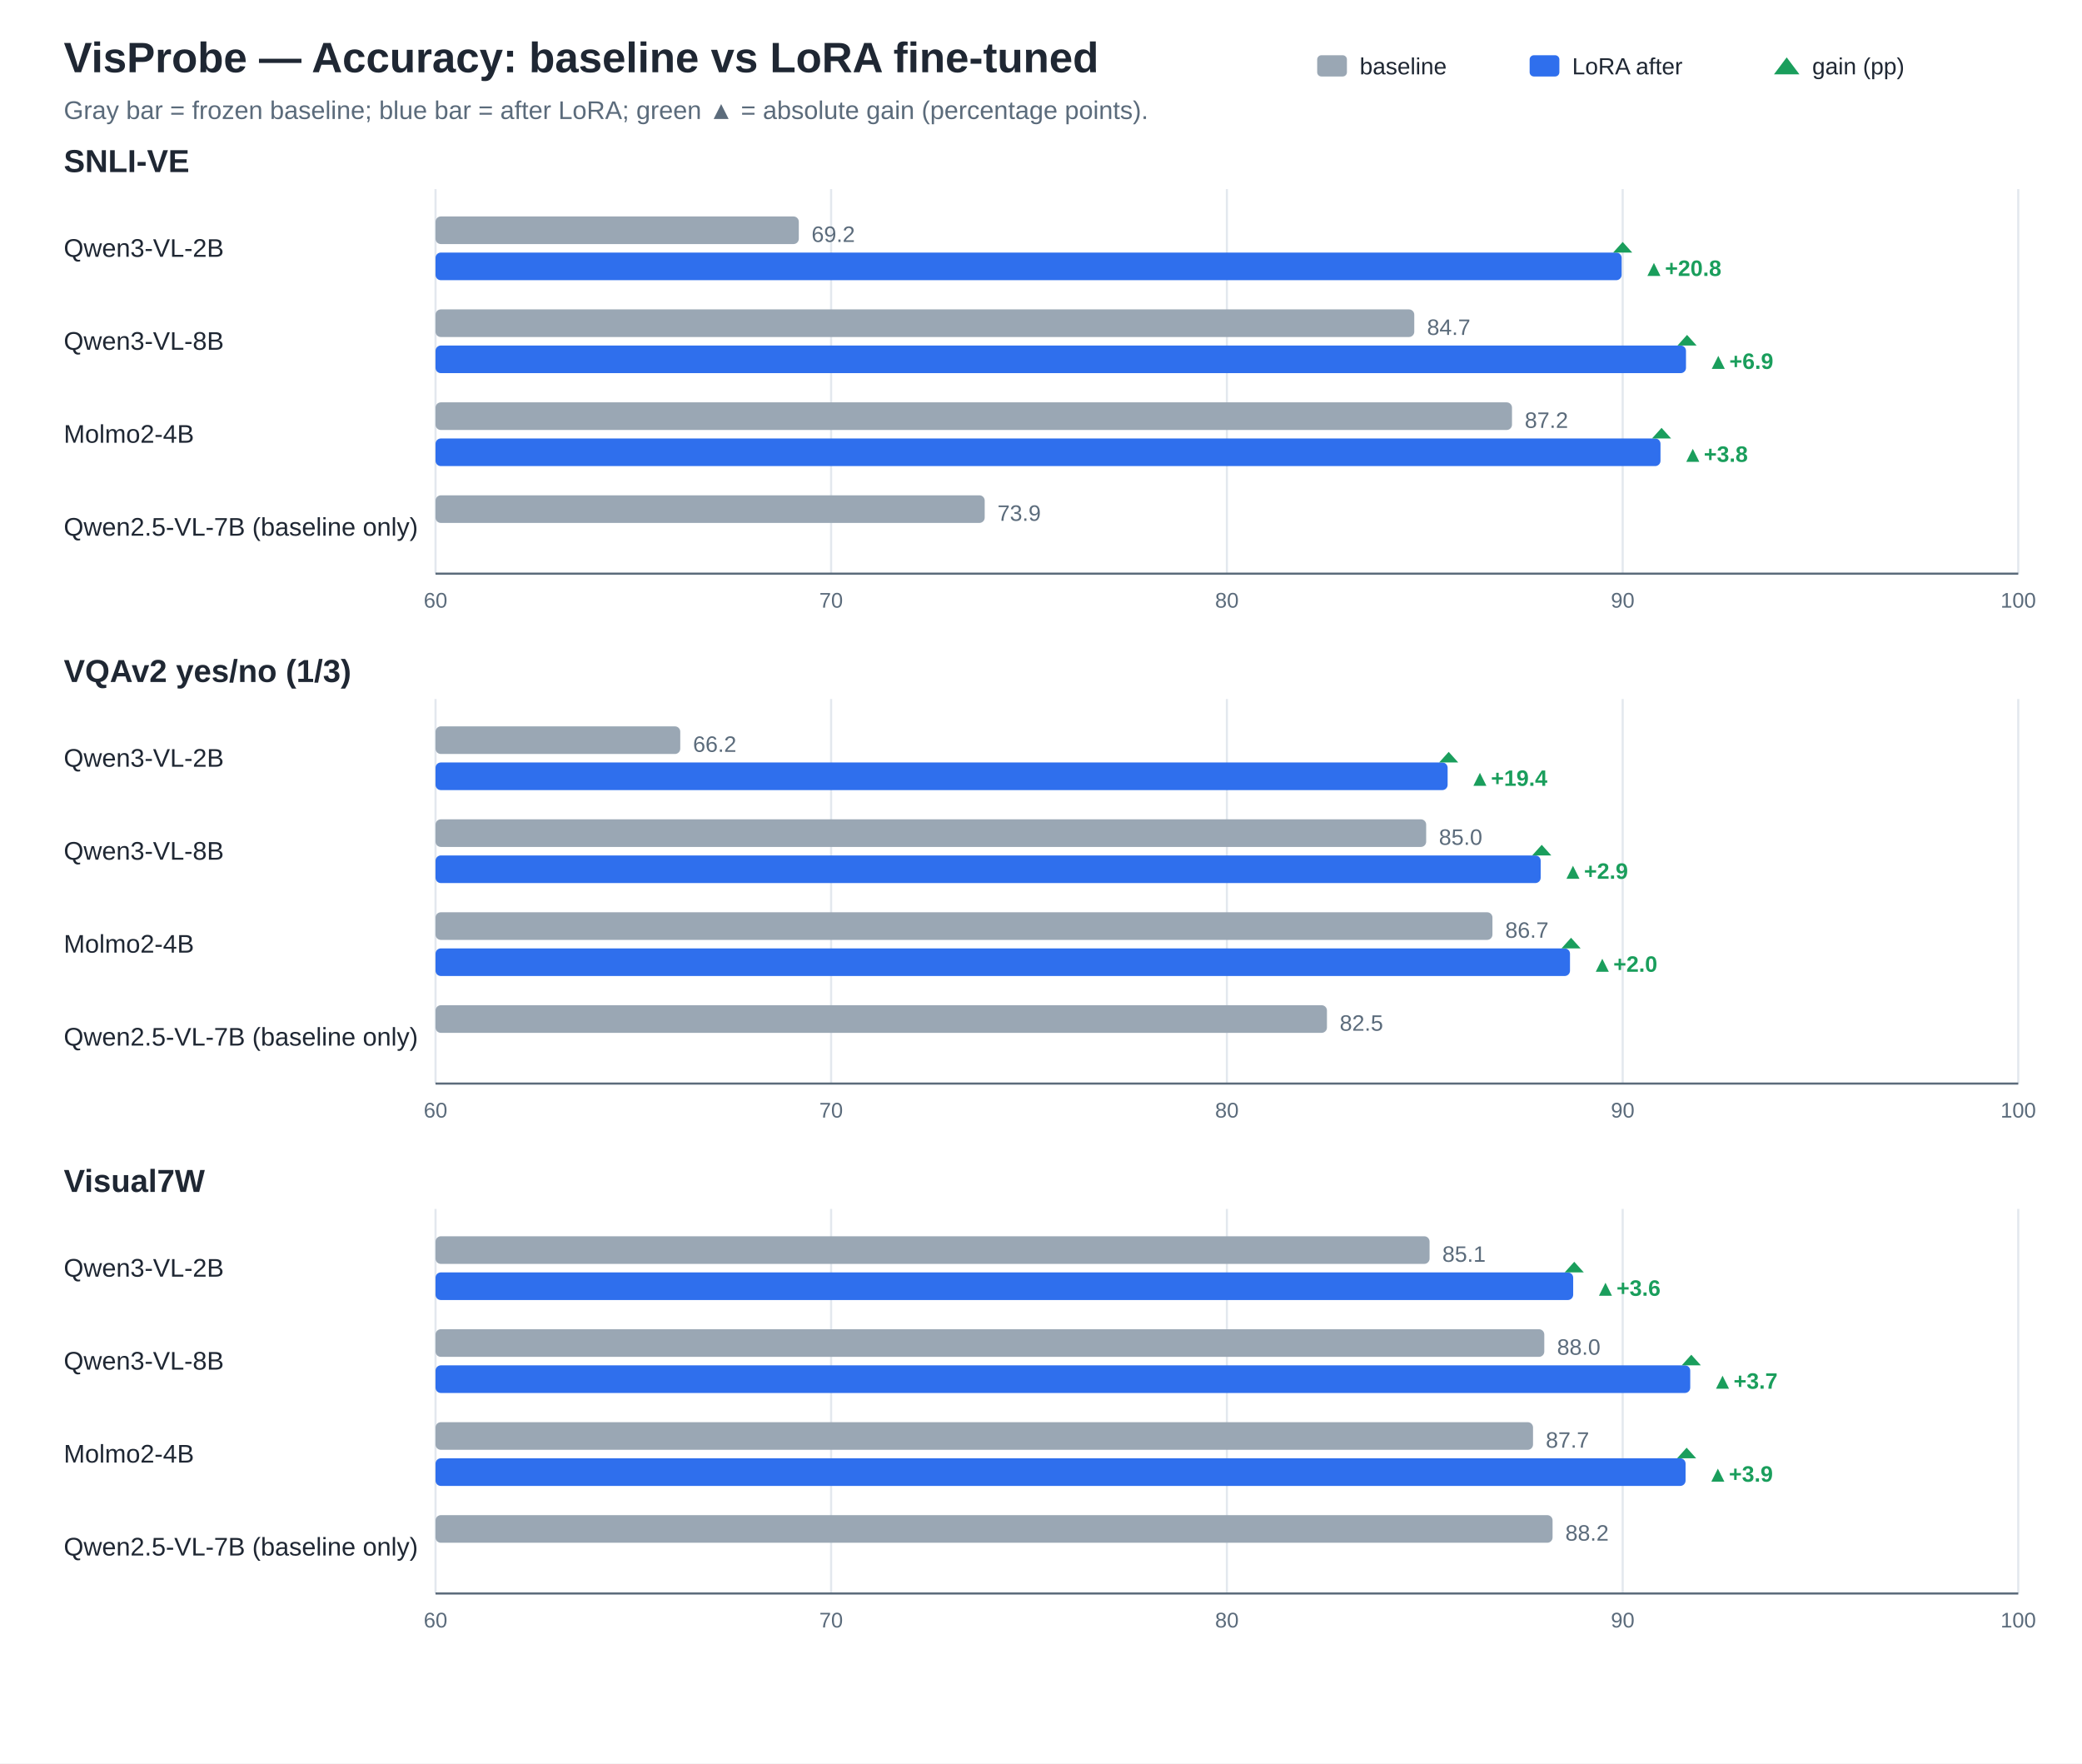
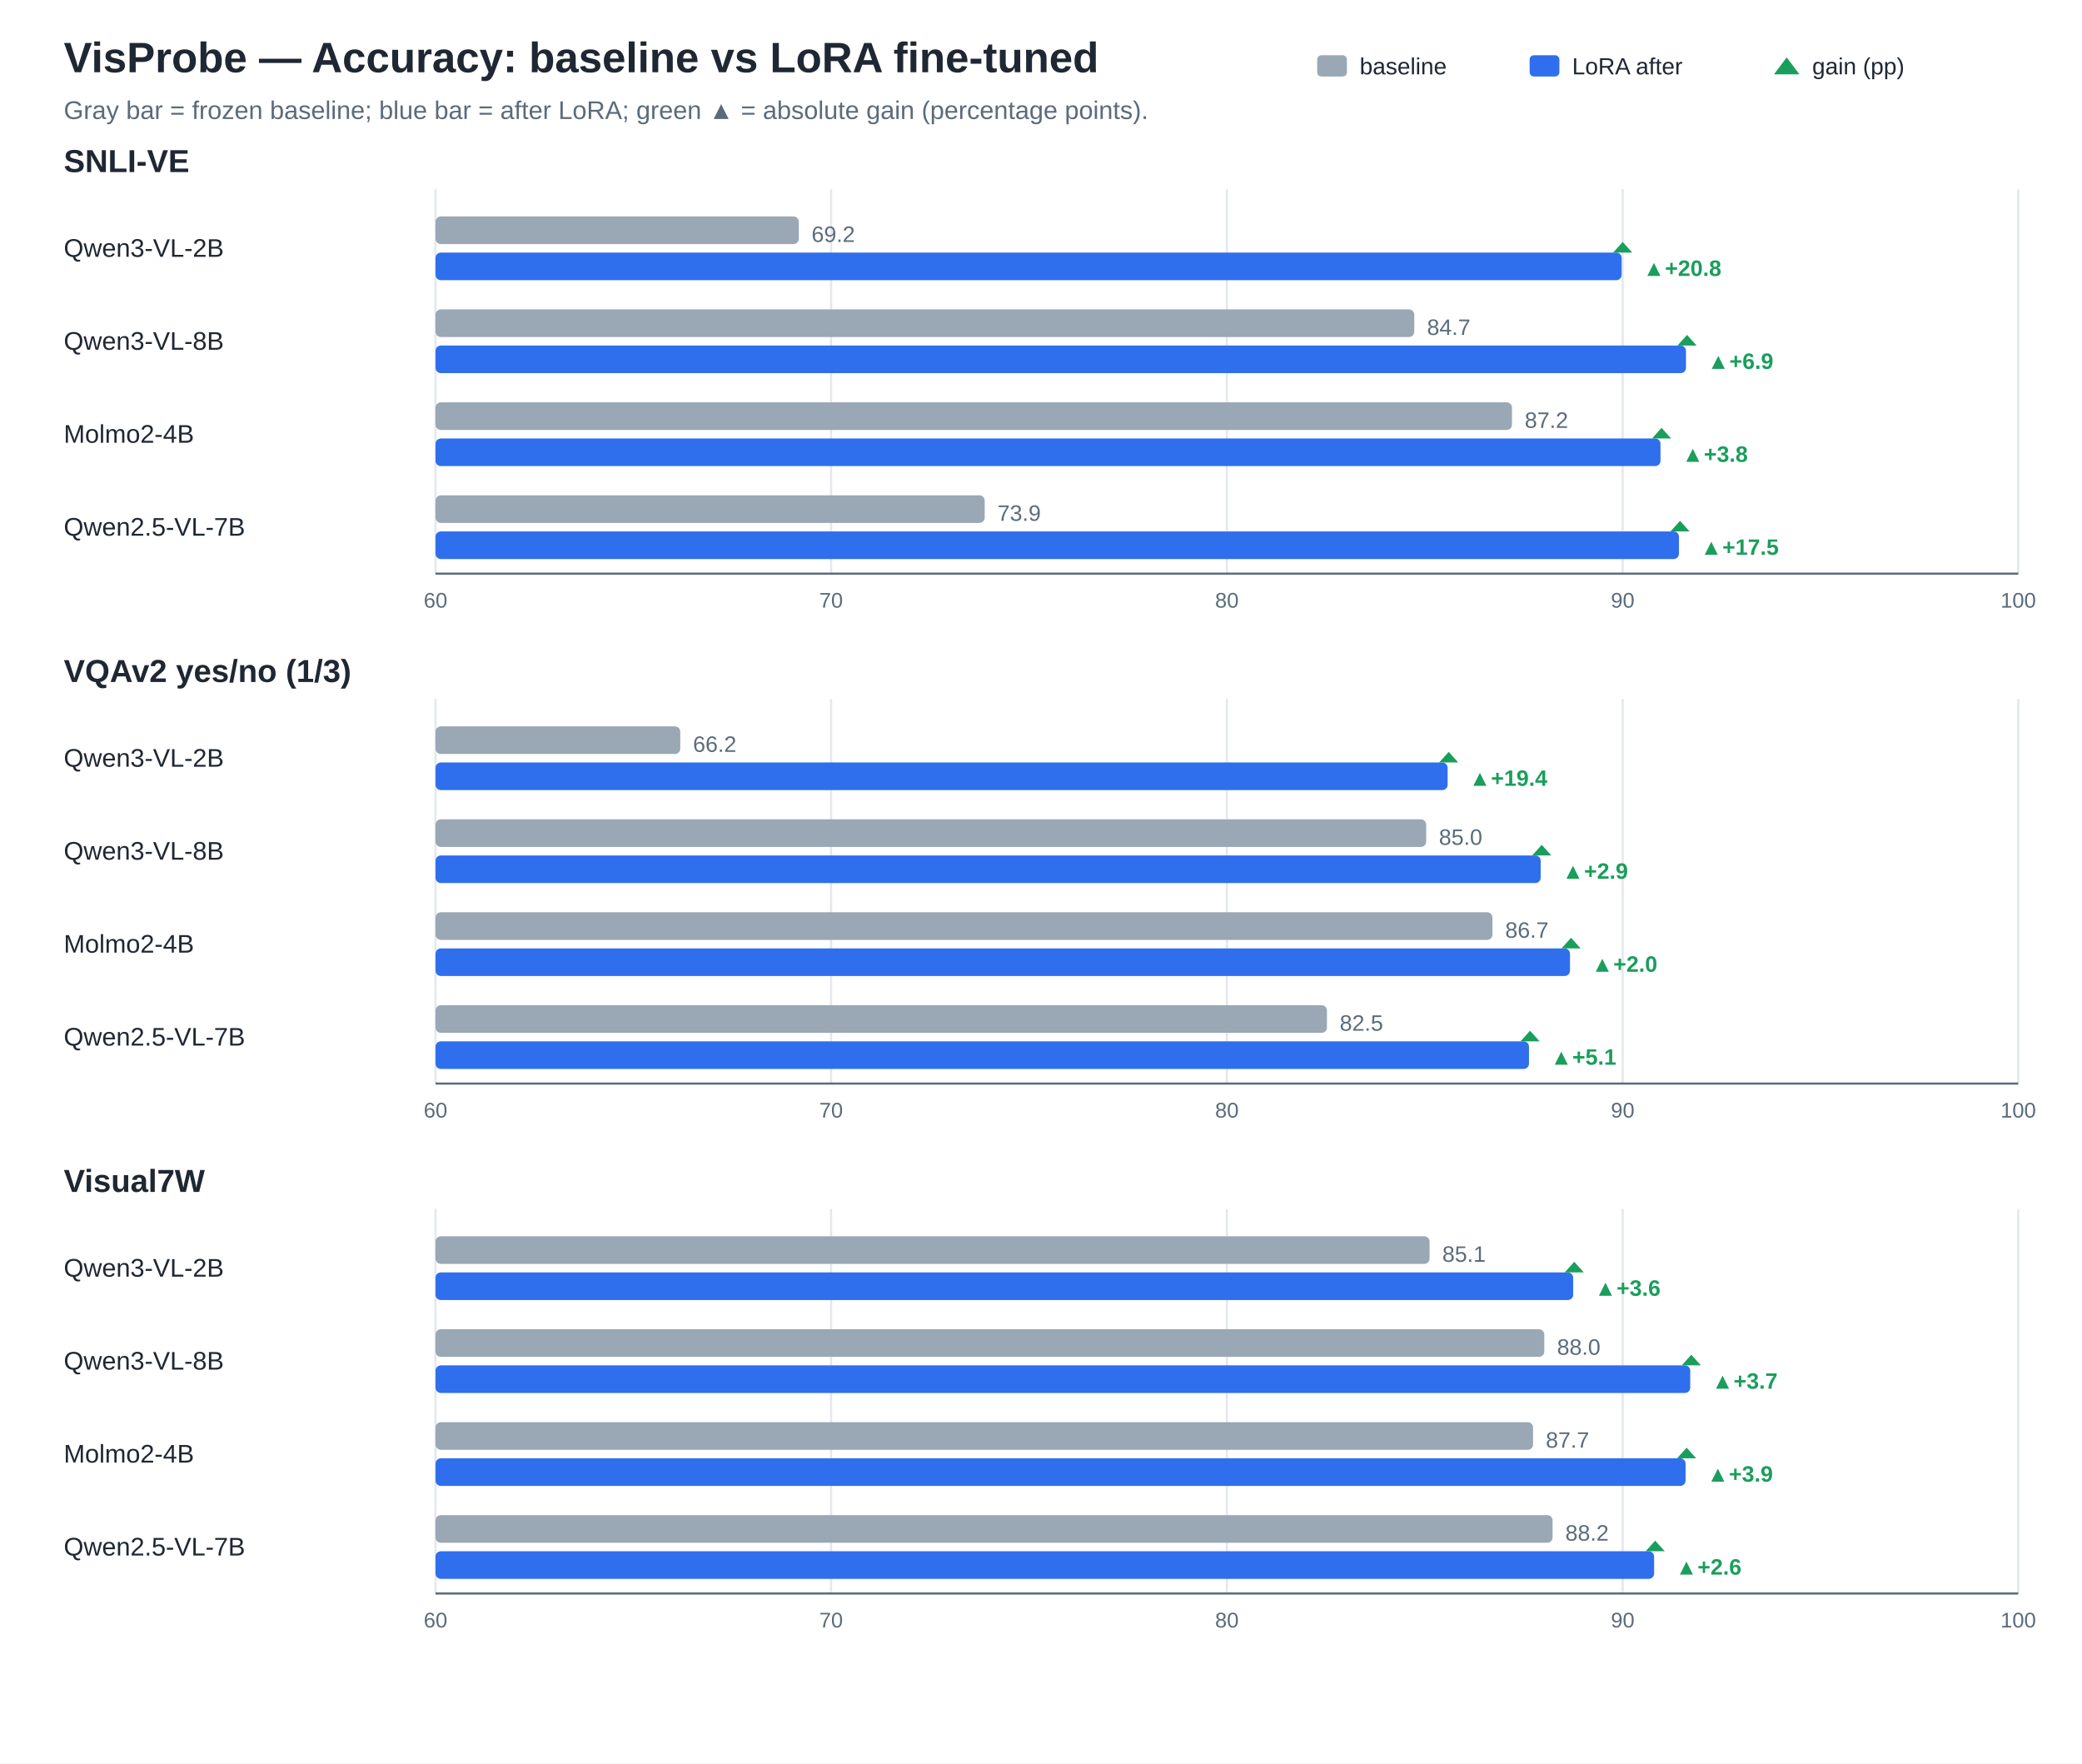
<svg xmlns="http://www.w3.org/2000/svg" width="980" height="830" viewBox="0 0 980 830">
  <rect width="980" height="830" fill="#ffffff" />
  <text x="30" y="34" font-family="Arial" font-size="20" font-weight="700" fill="#1f2733">VisProbe — Accuracy: baseline vs LoRA fine-tuned</text>
  <text x="30" y="56" font-family="Arial" font-size="12" fill="#5b6b7b">Gray bar = frozen baseline; blue bar = after LoRA; green ▲ = absolute gain (percentage points).</text>
  <rect x="620" y="26" width="14" height="10" rx="2" fill="#9aa7b4" />
  <text x="640" y="35" font-family="Arial" font-size="11" fill="#1f2733">baseline</text>
  <rect x="720" y="26" width="14" height="10" rx="2" fill="#2f6fed" />
  <text x="740" y="35" font-family="Arial" font-size="11" fill="#1f2733">LoRA after</text>
  <polygon points="835,35 847,35 841,27" fill="#1a9e5c" />
  <text x="853" y="35" font-family="Arial" font-size="11" fill="#1f2733">gain (pp)</text>
  <text x="30" y="81" font-family="Arial" font-size="15" font-weight="700" fill="#1f2733">SNLI-VE</text>
  <line x1="205.0" y1="89" x2="205.0" y2="270" stroke="#e3e8ee" stroke-width="1" />
  <text x="205.0" y="286" text-anchor="middle" font-family="Arial" font-size="10" fill="#5b6b7b">60</text>
  <line x1="391.2" y1="89" x2="391.2" y2="270" stroke="#e3e8ee" stroke-width="1" />
  <text x="391.2" y="286" text-anchor="middle" font-family="Arial" font-size="10" fill="#5b6b7b">70</text>
  <line x1="577.5" y1="89" x2="577.5" y2="270" stroke="#e3e8ee" stroke-width="1" />
  <text x="577.5" y="286" text-anchor="middle" font-family="Arial" font-size="10" fill="#5b6b7b">80</text>
  <line x1="763.8" y1="89" x2="763.8" y2="270" stroke="#e3e8ee" stroke-width="1" />
  <text x="763.8" y="286" text-anchor="middle" font-family="Arial" font-size="10" fill="#5b6b7b">90</text>
  <line x1="950.0" y1="89" x2="950.0" y2="270" stroke="#e3e8ee" stroke-width="1" />
  <text x="950.0" y="286" text-anchor="middle" font-family="Arial" font-size="10" fill="#5b6b7b">100</text>
  <text x="30" y="120.875" font-family="Arial" font-size="12" fill="#1f2733">Qwen3-VL-2B</text>
  <rect x="205" y="101.875" width="171.0" height="13" rx="2.5" fill="#9aa7b4" />
  <text x="382.0" y="113.875" font-family="Arial" font-size="10.5" fill="#5b6b7b">69.2</text>
  <rect x="205" y="118.875" width="558.3" height="13" rx="2.5" fill="#2f6fed" />
  <polygon points="759.3,118.875 768.3,118.875 763.8,113.875" fill="#1a9e5c" />
  <text x="773.3" y="129.875" font-family="Arial" font-size="10.5" font-weight="700" fill="#1a9e5c">▲+20.8</text>
  <text x="30" y="164.625" font-family="Arial" font-size="12" fill="#1f2733">Qwen3-VL-8B</text>
  <rect x="205" y="145.625" width="460.7" height="13" rx="2.5" fill="#9aa7b4" />
  <text x="671.7" y="157.625" font-family="Arial" font-size="10.5" fill="#5b6b7b">84.7</text>
  <rect x="205" y="162.625" width="588.6" height="13" rx="2.5" fill="#2f6fed" />
  <polygon points="789.6,162.625 798.6,162.625 794.1,157.625" fill="#1a9e5c" />
  <text x="803.6" y="173.625" font-family="Arial" font-size="10.5" font-weight="700" fill="#1a9e5c">▲+6.9</text>
  <text x="30" y="208.375" font-family="Arial" font-size="12" fill="#1f2733">Molmo2-4B</text>
  <rect x="205" y="189.375" width="506.7" height="13" rx="2.5" fill="#9aa7b4" />
  <text x="717.7" y="201.375" font-family="Arial" font-size="10.5" fill="#5b6b7b">87.2</text>
  <rect x="205" y="206.375" width="576.6" height="13" rx="2.5" fill="#2f6fed" />
  <polygon points="777.6,206.375 786.6,206.375 782.1,201.375" fill="#1a9e5c" />
  <text x="791.6" y="217.375" font-family="Arial" font-size="10.5" font-weight="700" fill="#1a9e5c">▲+3.8</text>
-   <text x="30" y="252.125" font-family="Arial" font-size="12" fill="#1f2733">Qwen2.5-VL-7B (baseline only)</text>
+   <text x="30" y="252.125" font-family="Arial" font-size="12" fill="#1f2733">Qwen2.5-VL-7B</text>
  <rect x="205" y="233.125" width="258.5" height="13" rx="2.5" fill="#9aa7b4" />
  <text x="469.5" y="245.125" font-family="Arial" font-size="10.5" fill="#5b6b7b">73.9</text>
+   <rect x="205" y="250.125" width="585.3" height="13" rx="2.5" fill="#2f6fed" />
+   <polygon points="786.3,250.125 795.3,250.125 790.8,245.125" fill="#1a9e5c" />
+   <text x="800.3" y="261.125" font-family="Arial" font-size="10.5" font-weight="700" fill="#1a9e5c">▲+17.5</text>
  <line x1="205" y1="270" x2="950" y2="270" stroke="#5b6b7b" stroke-width="1" />
  <text x="30" y="321" font-family="Arial" font-size="15" font-weight="700" fill="#1f2733">VQAv2 yes/no (1/3)</text>
  <line x1="205.0" y1="329" x2="205.0" y2="510" stroke="#e3e8ee" stroke-width="1" />
  <text x="205.0" y="526" text-anchor="middle" font-family="Arial" font-size="10" fill="#5b6b7b">60</text>
  <line x1="391.2" y1="329" x2="391.2" y2="510" stroke="#e3e8ee" stroke-width="1" />
  <text x="391.2" y="526" text-anchor="middle" font-family="Arial" font-size="10" fill="#5b6b7b">70</text>
  <line x1="577.5" y1="329" x2="577.5" y2="510" stroke="#e3e8ee" stroke-width="1" />
  <text x="577.5" y="526" text-anchor="middle" font-family="Arial" font-size="10" fill="#5b6b7b">80</text>
  <line x1="763.8" y1="329" x2="763.8" y2="510" stroke="#e3e8ee" stroke-width="1" />
  <text x="763.8" y="526" text-anchor="middle" font-family="Arial" font-size="10" fill="#5b6b7b">90</text>
  <line x1="950.0" y1="329" x2="950.0" y2="510" stroke="#e3e8ee" stroke-width="1" />
  <text x="950.0" y="526" text-anchor="middle" font-family="Arial" font-size="10" fill="#5b6b7b">100</text>
  <text x="30" y="360.875" font-family="Arial" font-size="12" fill="#1f2733">Qwen3-VL-2B</text>
  <rect x="205" y="341.875" width="115.2" height="13" rx="2.5" fill="#9aa7b4" />
  <text x="326.2" y="353.875" font-family="Arial" font-size="10.5" fill="#5b6b7b">66.2</text>
  <rect x="205" y="358.875" width="476.4" height="13" rx="2.5" fill="#2f6fed" />
  <polygon points="677.4,358.875 686.4,358.875 681.9,353.875" fill="#1a9e5c" />
  <text x="691.4" y="369.875" font-family="Arial" font-size="10.5" font-weight="700" fill="#1a9e5c">▲+19.4</text>
  <text x="30" y="404.625" font-family="Arial" font-size="12" fill="#1f2733">Qwen3-VL-8B</text>
  <rect x="205" y="385.625" width="466.3" height="13" rx="2.5" fill="#9aa7b4" />
  <text x="677.3" y="397.625" font-family="Arial" font-size="10.5" fill="#5b6b7b">85.0</text>
  <rect x="205" y="402.625" width="520.2" height="13" rx="2.5" fill="#2f6fed" />
  <polygon points="721.2,402.625 730.2,402.625 725.7,397.625" fill="#1a9e5c" />
  <text x="735.2" y="413.625" font-family="Arial" font-size="10.5" font-weight="700" fill="#1a9e5c">▲+2.9</text>
  <text x="30" y="448.375" font-family="Arial" font-size="12" fill="#1f2733">Molmo2-4B</text>
  <rect x="205" y="429.375" width="497.5" height="13" rx="2.5" fill="#9aa7b4" />
  <text x="708.5" y="441.375" font-family="Arial" font-size="10.5" fill="#5b6b7b">86.7</text>
  <rect x="205" y="446.375" width="534.0" height="13" rx="2.5" fill="#2f6fed" />
  <polygon points="735.0,446.375 744.0,446.375 739.5,441.375" fill="#1a9e5c" />
  <text x="749.0" y="457.375" font-family="Arial" font-size="10.5" font-weight="700" fill="#1a9e5c">▲+2.0</text>
-   <text x="30" y="492.125" font-family="Arial" font-size="12" fill="#1f2733">Qwen2.5-VL-7B (baseline only)</text>
+   <text x="30" y="492.125" font-family="Arial" font-size="12" fill="#1f2733">Qwen2.5-VL-7B</text>
  <rect x="205" y="473.125" width="419.6" height="13" rx="2.5" fill="#9aa7b4" />
  <text x="630.6" y="485.125" font-family="Arial" font-size="10.5" fill="#5b6b7b">82.5</text>
+   <rect x="205" y="490.125" width="514.7" height="13" rx="2.5" fill="#2f6fed" />
+   <polygon points="715.7,490.125 724.7,490.125 720.2,485.125" fill="#1a9e5c" />
+   <text x="729.7" y="501.125" font-family="Arial" font-size="10.5" font-weight="700" fill="#1a9e5c">▲+5.1</text>
  <line x1="205" y1="510" x2="950" y2="510" stroke="#5b6b7b" stroke-width="1" />
  <text x="30" y="561" font-family="Arial" font-size="15" font-weight="700" fill="#1f2733">Visual7W</text>
  <line x1="205.0" y1="569" x2="205.0" y2="750" stroke="#e3e8ee" stroke-width="1" />
  <text x="205.0" y="766" text-anchor="middle" font-family="Arial" font-size="10" fill="#5b6b7b">60</text>
  <line x1="391.2" y1="569" x2="391.2" y2="750" stroke="#e3e8ee" stroke-width="1" />
  <text x="391.2" y="766" text-anchor="middle" font-family="Arial" font-size="10" fill="#5b6b7b">70</text>
  <line x1="577.5" y1="569" x2="577.5" y2="750" stroke="#e3e8ee" stroke-width="1" />
  <text x="577.5" y="766" text-anchor="middle" font-family="Arial" font-size="10" fill="#5b6b7b">80</text>
  <line x1="763.8" y1="569" x2="763.8" y2="750" stroke="#e3e8ee" stroke-width="1" />
  <text x="763.8" y="766" text-anchor="middle" font-family="Arial" font-size="10" fill="#5b6b7b">90</text>
  <line x1="950.0" y1="569" x2="950.0" y2="750" stroke="#e3e8ee" stroke-width="1" />
  <text x="950.0" y="766" text-anchor="middle" font-family="Arial" font-size="10" fill="#5b6b7b">100</text>
  <text x="30" y="600.875" font-family="Arial" font-size="12" fill="#1f2733">Qwen3-VL-2B</text>
  <rect x="205" y="581.875" width="467.9" height="13" rx="2.5" fill="#9aa7b4" />
  <text x="678.9" y="593.875" font-family="Arial" font-size="10.5" fill="#5b6b7b">85.1</text>
  <rect x="205" y="598.875" width="535.5" height="13" rx="2.5" fill="#2f6fed" />
  <polygon points="736.5,598.875 745.5,598.875 741.0,593.875" fill="#1a9e5c" />
  <text x="750.5" y="609.875" font-family="Arial" font-size="10.5" font-weight="700" fill="#1a9e5c">▲+3.6</text>
  <text x="30" y="644.625" font-family="Arial" font-size="12" fill="#1f2733">Qwen3-VL-8B</text>
  <rect x="205" y="625.625" width="521.9" height="13" rx="2.5" fill="#9aa7b4" />
  <text x="732.9" y="637.625" font-family="Arial" font-size="10.5" fill="#5b6b7b">88.0</text>
  <rect x="205" y="642.625" width="590.6" height="13" rx="2.5" fill="#2f6fed" />
  <polygon points="791.6,642.625 800.6,642.625 796.1,637.625" fill="#1a9e5c" />
  <text x="805.6" y="653.625" font-family="Arial" font-size="10.5" font-weight="700" fill="#1a9e5c">▲+3.7</text>
  <text x="30" y="688.375" font-family="Arial" font-size="12" fill="#1f2733">Molmo2-4B</text>
  <rect x="205" y="669.375" width="516.6" height="13" rx="2.5" fill="#9aa7b4" />
  <text x="727.6" y="681.375" font-family="Arial" font-size="10.5" fill="#5b6b7b">87.7</text>
  <rect x="205" y="686.375" width="588.4" height="13" rx="2.5" fill="#2f6fed" />
  <polygon points="789.4,686.375 798.4,686.375 793.9,681.375" fill="#1a9e5c" />
  <text x="803.4" y="697.375" font-family="Arial" font-size="10.5" font-weight="700" fill="#1a9e5c">▲+3.9</text>
-   <text x="30" y="732.125" font-family="Arial" font-size="12" fill="#1f2733">Qwen2.5-VL-7B (baseline only)</text>
+   <text x="30" y="732.125" font-family="Arial" font-size="12" fill="#1f2733">Qwen2.5-VL-7B</text>
  <rect x="205" y="713.125" width="525.8" height="13" rx="2.5" fill="#9aa7b4" />
  <text x="736.8" y="725.125" font-family="Arial" font-size="10.5" fill="#5b6b7b">88.2</text>
+   <rect x="205" y="730.125" width="573.6" height="13" rx="2.5" fill="#2f6fed" />
+   <polygon points="774.6,730.125 783.6,730.125 779.1,725.125" fill="#1a9e5c" />
+   <text x="788.6" y="741.125" font-family="Arial" font-size="10.5" font-weight="700" fill="#1a9e5c">▲+2.6</text>
  <line x1="205" y1="750" x2="950" y2="750" stroke="#5b6b7b" stroke-width="1" />
</svg>
